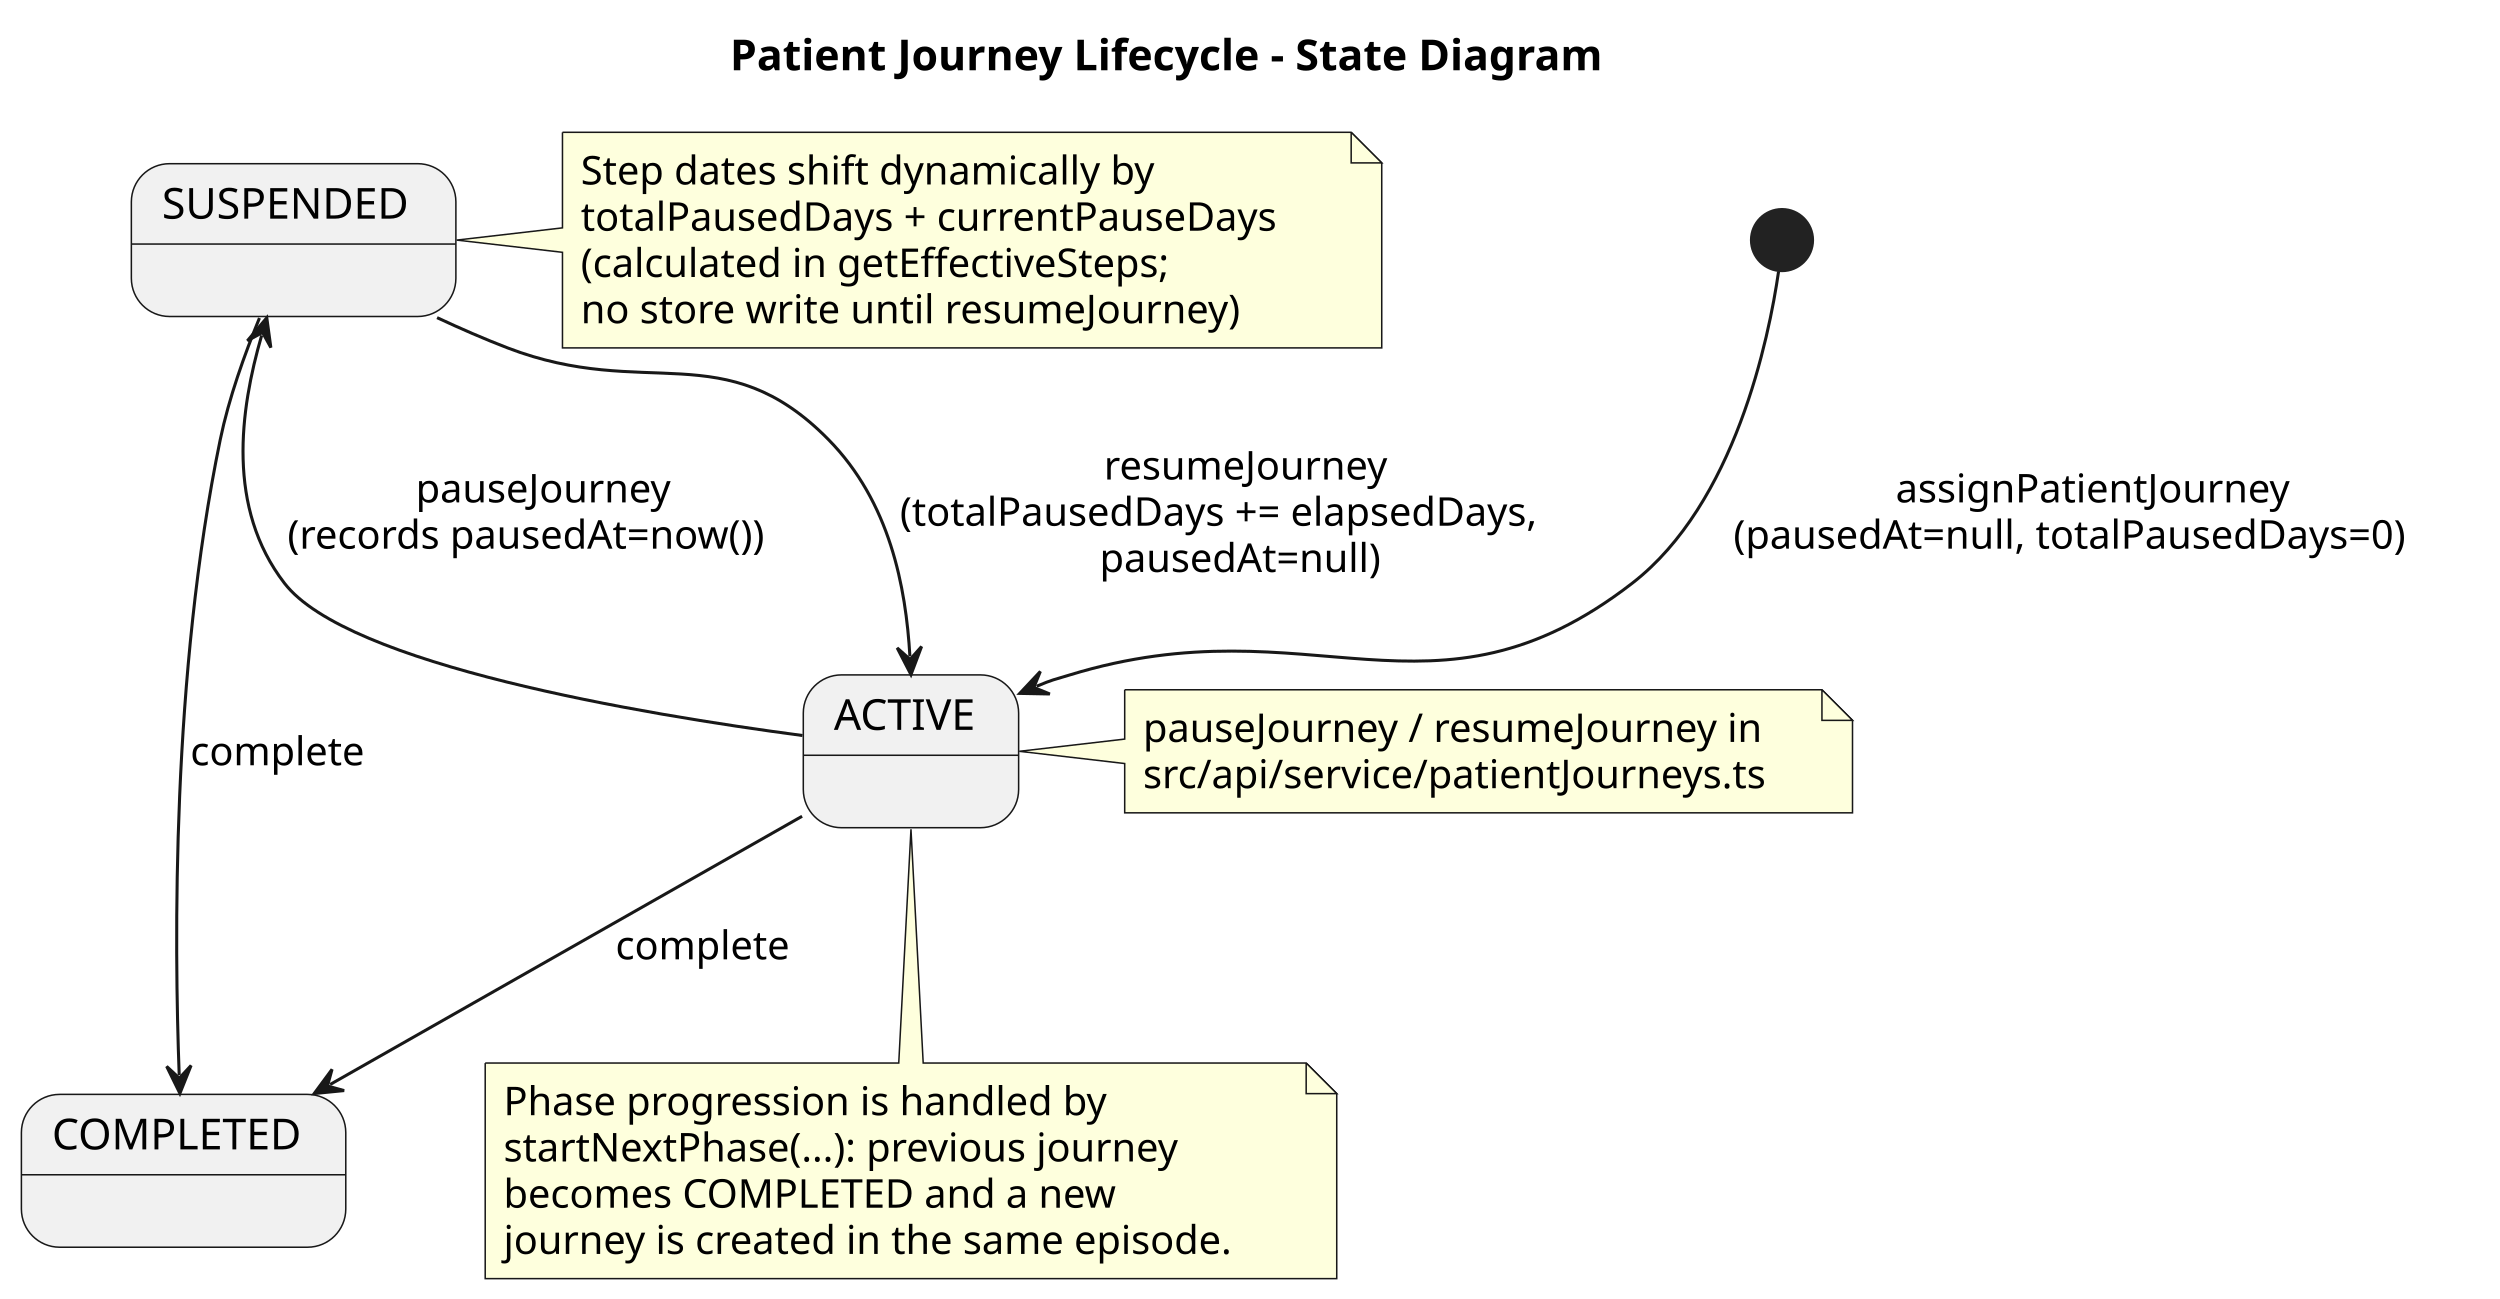
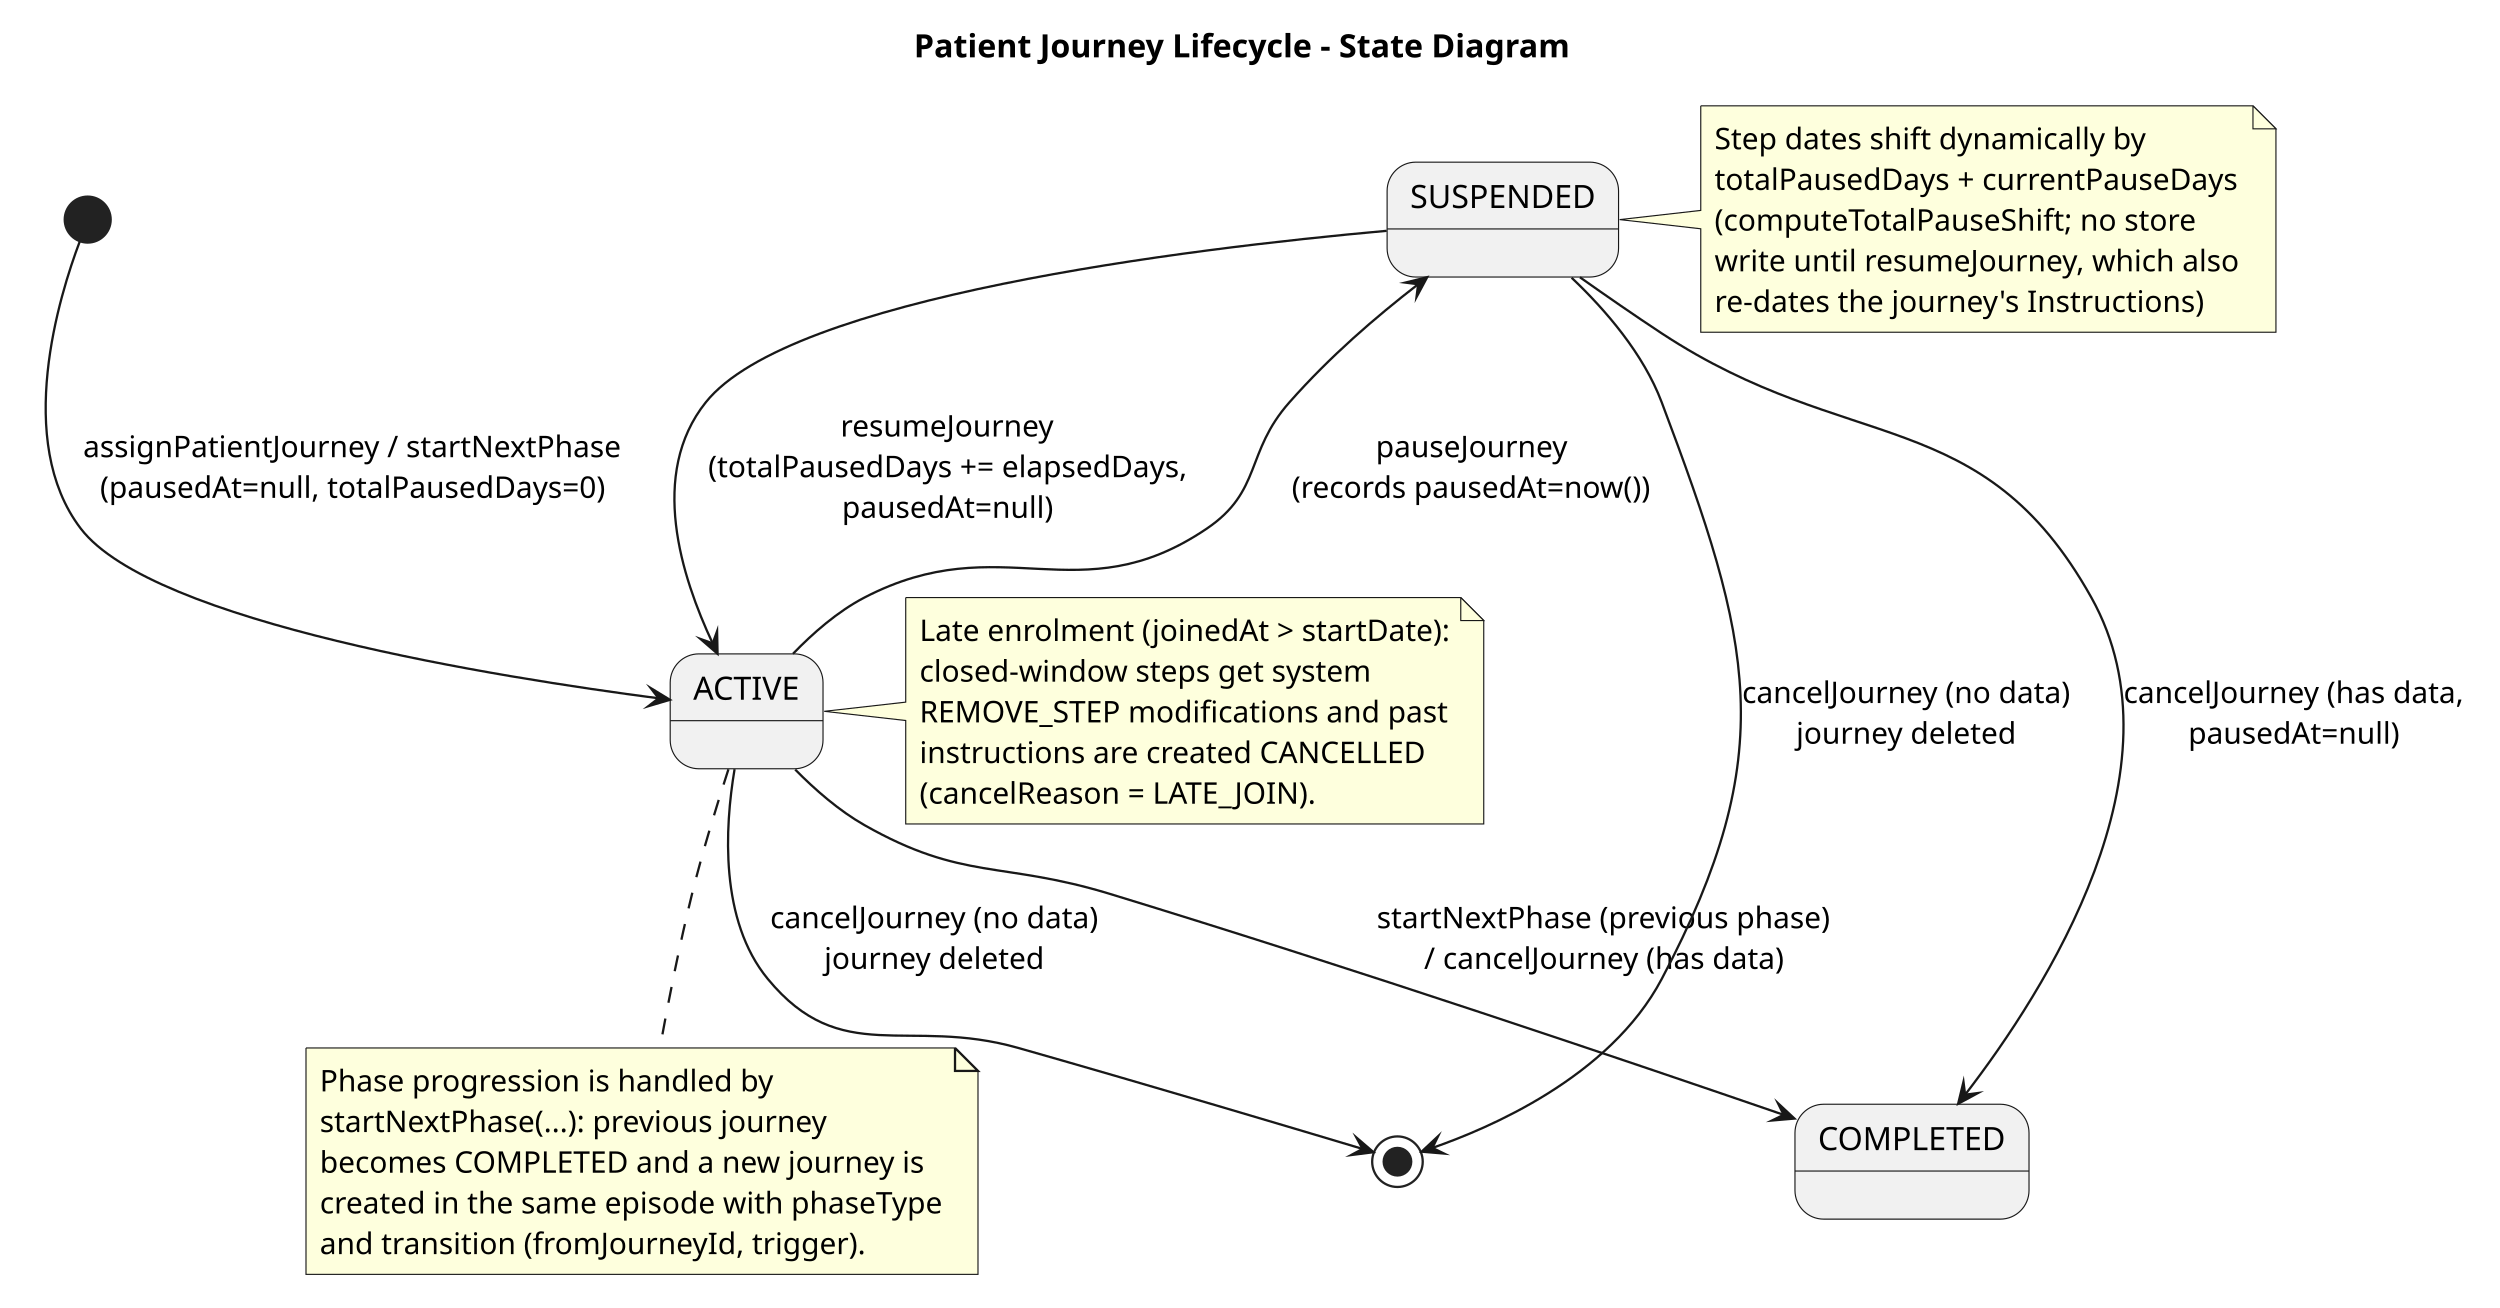
- <svg xmlns="http://www.w3.org/2000/svg" contentStyleType="text/css" data-diagram-type="STATE" height="425px" preserveAspectRatio="none" style="width:818px;height:425px;background:#FFFFFF;" version="1.1" viewBox="0 0 818 425" width="818px" zoomAndPan="magnify">
+ <svg xmlns="http://www.w3.org/2000/svg" contentStyleType="text/css" data-diagram-type="STATE" height="569px" preserveAspectRatio="none" style="width:1088px;height:569px;background:#FFFFFF;" version="1.1" viewBox="0 0 1088 569" width="1088px" zoomAndPan="magnify">
  <defs />
  <g>
    <g class="title" data-source-line="7">
-       <text fill="#000000" font-family="sans-serif" font-size="14" font-weight="bold" lengthAdjust="spacing" textLength="326.382" x="238.846" y="22.995">Patient Journey Lifecycle - State Diagram</text>
+       <text fill="#000000" font-family="sans-serif" font-size="14" font-weight="700" lengthAdjust="spacing" textLength="286.019" x="397.715" y="24.966">Patient Journey Lifecycle - State Diagram</text>
    </g>
-     <g class="entity" data-qualified-name="ACTIVE" id="ent0002">
-       <rect fill="#F1F1F1" height="50" rx="12.5" ry="12.5" style="stroke:#181818;stroke-width:0.5;" width="70.456" x="262.84" y="220.827" />
-       <line style="stroke:#181818;stroke-width:0.5;" x1="262.84" x2="333.296" y1="247.124" y2="247.124" />
-       <text fill="#000000" font-family="sans-serif" font-size="14" lengthAdjust="spacing" textLength="50.456" x="272.84" y="238.822">ACTIVE</text>
+     <g class="entity" data-qualified-name="ACTIVE" data-source-line="9" id="ent0001">
+       <rect fill="#F1F1F1" height="50" rx="12.5" ry="12.5" style="stroke:#181818;stroke-width:0.5;" width="66.508" x="291.67" y="284.568" />
+       <line style="stroke:#181818;stroke-width:0.5;" x1="291.67" x2="358.178" y1="313.636" y2="313.636" />
+       <text fill="#000000" font-family="sans-serif" font-size="14" lengthAdjust="spacing" textLength="46.508" x="301.67" y="304.534">ACTIVE</text>
    </g>
-     <g class="entity" data-qualified-name="SUSPENDED" id="ent0003">
-       <rect fill="#F1F1F1" height="50" rx="12.5" ry="12.5" style="stroke:#181818;stroke-width:0.5;" width="106.188" x="42.98" y="53.557" />
-       <line style="stroke:#181818;stroke-width:0.5;" x1="42.98" x2="149.167" y1="79.854" y2="79.854" />
-       <text fill="#000000" font-family="sans-serif" font-size="14" lengthAdjust="spacing" textLength="86.188" x="52.98" y="71.552">SUSPENDED</text>
+     <g class="entity" data-qualified-name="SUSPENDED" data-source-line="10" id="ent0002">
+       <rect fill="#F1F1F1" height="50" rx="12.5" ry="12.5" style="stroke:#181818;stroke-width:0.5;" width="100.724" x="603.67" y="70.568" />
+       <line style="stroke:#181818;stroke-width:0.5;" x1="603.67" x2="704.394" y1="99.636" y2="99.636" />
+       <text fill="#000000" font-family="sans-serif" font-size="14" lengthAdjust="spacing" textLength="80.724" x="613.67" y="90.534">SUSPENDED</text>
    </g>
-     <g class="entity" data-qualified-name="COMPLETED" id="ent0004">
-       <rect fill="#F1F1F1" height="50" rx="12.5" ry="12.5" style="stroke:#181818;stroke-width:0.5;" width="106.14" x="7" y="358.087" />
-       <line style="stroke:#181818;stroke-width:0.5;" x1="7" x2="113.14" y1="384.384" y2="384.384" />
-       <text fill="#000000" font-family="sans-serif" font-size="14" lengthAdjust="spacing" textLength="86.14" x="17" y="376.082">COMPLETED</text>
+     <g class="entity" data-qualified-name="COMPLETED" data-source-line="11" id="ent0003">
+       <rect fill="#F1F1F1" height="50" rx="12.5" ry="12.5" style="stroke:#181818;stroke-width:0.5;" width="101.858" x="781.17" y="480.568" />
+       <line style="stroke:#181818;stroke-width:0.5;" x1="781.17" x2="883.028" y1="509.636" y2="509.636" />
+       <text fill="#000000" font-family="sans-serif" font-size="14" lengthAdjust="spacing" textLength="81.858" x="791.17" y="500.534">COMPLETED</text>
    </g>
-     <g class="start_entity" data-qualified-name=".start." data-source-line="13" id="ent0002">
-       <ellipse cx="583.07" cy="78.557" fill="#222222" rx="10" ry="10" style="stroke:#222222;stroke-width:1;" />
+     <g class="start_entity" data-qualified-name=".start." data-source-line="13" id="ent0004">
+       <ellipse cx="38.17" cy="95.568" fill="#222222" rx="10" ry="10" style="stroke:#222222;stroke-width:1;" />
    </g>
-     <g class="entity" data-qualified-name="GMN2" data-source-line="21" id="ent0003">
-       <path d="M184.04,43.297 L184.04,74.557 L149.4,78.557 L184.04,82.557 L184.04,113.828 A0,0 0 0 0 184.04,113.828 L452.103,113.828 A0,0 0 0 0 452.103,113.828 L452.103,53.297 L442.103,43.297 L184.04,43.297 A0,0 0 0 0 184.04,43.297" fill="#FEFFDD" style="stroke:#181818;stroke-width:0.5;" />
-       <path d="M442.103,43.297 L442.103,53.297 L452.103,53.297 L442.103,43.297" fill="#FEFFDD" style="stroke:#181818;stroke-width:0.5;" />
-       <text fill="#000000" font-family="sans-serif" font-size="13" lengthAdjust="spacing" textLength="204.915" x="190.04" y="60.364">Step dates shift dynamically by</text>
-       <text fill="#000000" font-family="sans-serif" font-size="13" lengthAdjust="spacing" textLength="247.064" x="190.04" y="75.497">totalPausedDays + currentPauseDays</text>
-       <text fill="#000000" font-family="sans-serif" font-size="13" lengthAdjust="spacing" textLength="211.237" x="190.04" y="90.629">(calculated in getEffectiveSteps;</text>
-       <text fill="#000000" font-family="sans-serif" font-size="13" lengthAdjust="spacing" textLength="230.763" x="190.04" y="105.762">no store write until resumeJourney)</text>
+     <g class="end_entity" data-qualified-name=".end." data-source-line="19" id="ent0010">
+       <ellipse cx="608.17" cy="505.568" fill="none" rx="11" ry="11" style="stroke:#222222;stroke-width:1;" />
+       <ellipse cx="608.17" cy="505.568" fill="#222222" rx="6" ry="6" style="stroke:#222222;stroke-width:1;" />
    </g>
-     <g class="entity" data-qualified-name="GMN5" data-source-line="28" id="ent0006">
-       <path d="M368,225.697 L368,241.827 L333.51,245.827 L368,249.827 L368,265.962 A0,0 0 0 0 368,265.962 L606.141,265.962 A0,0 0 0 0 606.141,265.962 L606.141,235.697 L596.141,225.697 L368,225.697 A0,0 0 0 0 368,225.697" fill="#FEFFDD" style="stroke:#181818;stroke-width:0.5;" />
-       <path d="M596.141,225.697 L596.141,235.697 L606.141,235.697 L596.141,225.697" fill="#FEFFDD" style="stroke:#181818;stroke-width:0.5;" />
-       <text fill="#000000" font-family="sans-serif" font-size="13" lengthAdjust="spacing" textLength="215.477" x="374" y="242.764">pauseJourney / resumeJourney in</text>
-       <text fill="#000000" font-family="sans-serif" font-size="13" lengthAdjust="spacing" textLength="217.141" x="374" y="257.897">src/api/service/patientJourneys.ts</text>
+     <g class="entity" data-qualified-name="GMN13" data-source-line="23" id="ent0014">
+       <path d="M740.17,46.068 L740.17,91.568 L704.86,95.568 L740.17,99.568 L740.17,144.598 A0,0 0 0 0 740.17,144.598 L990.49,144.598 A0,0 0 0 0 990.49,144.598 L990.49,56.068 L980.49,46.068 L740.17,46.068 A0,0 0 0 0 740.17,46.068" fill="#FEFFDD" style="stroke:#181818;stroke-width:0.5;" />
+       <path d="M980.49,46.068 L980.49,56.068 L990.49,56.068 L980.49,46.068" fill="#FEFFDD" style="stroke:#181818;stroke-width:0.5;" />
+       <text fill="#000000" font-family="sans-serif" font-size="13" lengthAdjust="spacing" textLength="187.954" x="746.17" y="64.965">Step dates shift dynamically by</text>
+       <text fill="#000000" font-family="sans-serif" font-size="13" lengthAdjust="spacing" textLength="227.942" x="746.17" y="82.671">totalPausedDays + currentPauseDays</text>
+       <text fill="#000000" font-family="sans-serif" font-size="13" lengthAdjust="spacing" textLength="210.717" x="746.17" y="100.377">(computeTotalPauseShift; no store</text>
+       <text fill="#000000" font-family="sans-serif" font-size="13" lengthAdjust="spacing" textLength="229.32" x="746.17" y="118.083">write until resumeJourney, which also</text>
+       <text fill="#000000" font-family="sans-serif" font-size="13" lengthAdjust="spacing" textLength="213.473" x="746.17" y="135.789">re-dates the journey's Instructions)</text>
    </g>
-     <g class="entity" data-qualified-name="GMN8" data-source-line="33" id="ent0009">
-       <path d="M158.76,347.827 L158.76,418.358 A0,0 0 0 0 158.76,418.358 L437.38,418.358 A0,0 0 0 0 437.38,418.358 L437.38,357.827 L427.38,347.827 L302.07,347.827 L298.07,271.317 L294.07,347.827 L158.76,347.827 A0,0 0 0 0 158.76,347.827" fill="#FEFFDD" style="stroke:#181818;stroke-width:0.5;" />
-       <path d="M427.38,347.827 L427.38,357.827 L437.38,357.827 L427.38,347.827" fill="#FEFFDD" style="stroke:#181818;stroke-width:0.5;" />
-       <text fill="#000000" font-family="sans-serif" font-size="13" lengthAdjust="spacing" textLength="210.73" x="164.76" y="364.894">Phase progression is handled by</text>
-       <text fill="#000000" font-family="sans-serif" font-size="13" lengthAdjust="spacing" textLength="239.738" x="164.76" y="380.027">startNextPhase(...): previous journey</text>
-       <text fill="#000000" font-family="sans-serif" font-size="13" lengthAdjust="spacing" textLength="214.595" x="164.76" y="395.159">becomes COMPLETED and a new</text>
-       <text fill="#000000" font-family="sans-serif" font-size="13" lengthAdjust="spacing" textLength="257.62" x="164.76" y="410.292">journey is created in the same episode.</text>
+     <g class="entity" data-qualified-name="GMN16" data-source-line="31" id="ent0017">
+       <path d="M394.17,260.068 L394.17,305.568 L358.69,309.568 L394.17,313.568 L394.17,358.598 A0,0 0 0 0 394.17,358.598 L645.725,358.598 A0,0 0 0 0 645.725,358.598 L645.725,270.068 L635.725,260.068 L394.17,260.068 A0,0 0 0 0 394.17,260.068" fill="#FEFFDD" style="stroke:#181818;stroke-width:0.5;" />
+       <path d="M635.725,260.068 L635.725,270.068 L645.725,270.068 L635.725,260.068" fill="#FEFFDD" style="stroke:#181818;stroke-width:0.5;" />
+       <text fill="#000000" font-family="sans-serif" font-size="13" lengthAdjust="spacing" textLength="230.555" x="400.17" y="278.965">Late enrolment (joinedAt &gt; startDate):</text>
+       <text fill="#000000" font-family="sans-serif" font-size="13" lengthAdjust="spacing" textLength="196.781" x="400.17" y="296.671">closed-window steps get system</text>
+       <text fill="#000000" font-family="sans-serif" font-size="13" lengthAdjust="spacing" textLength="230.087" x="400.17" y="314.377">REMOVE_STEP modifications and past</text>
+       <text fill="#000000" font-family="sans-serif" font-size="13" lengthAdjust="spacing" textLength="220.701" x="400.17" y="332.083">instructions are created CANCELLED</text>
+       <text fill="#000000" font-family="sans-serif" font-size="13" lengthAdjust="spacing" textLength="172.146" x="400.17" y="349.789">(cancelReason = LATE_JOIN).</text>
    </g>
-     <g class="link" data-entity-1="ent0002" data-entity-2="ent0002" data-link-type="dependency" data-source-line="13" id="lnk3">
-       <path d="M581.95,88.837 C578.8,110.537 567.78,164.727 534.07,190.827 C468.55,241.547 429.3,196.577 350.07,220.827 C344.65,222.487 344.599,222.267 339.189,224.547" fill="none" id="*start*-to-ACTIVE" style="stroke:#181818;stroke-width:1;" />
-       <polygon fill="#181818" points="333.66,226.877,343.507,227.068,338.267,224.935,340.4,219.696,333.66,226.877" style="stroke:#181818;stroke-width:1;" />
-       <text fill="#000000" font-family="sans-serif" font-size="13" lengthAdjust="spacing" textLength="136.767" x="620.254" y="164.394">assignPatientJourney</text>
-       <text fill="#000000" font-family="sans-serif" font-size="13" lengthAdjust="spacing" textLength="242.874" x="567.2" y="179.527">(pausedAt=null, totalPausedDays=0)</text>
+     <g class="entity" data-qualified-name="GMN19" data-source-line="39" id="ent0020">
+       <path d="M133.17,456.068 L133.17,554.598 L425.623,554.598 L425.623,466.068 L415.623,456.068 L133.17,456.068" fill="#FEFFDD" style="stroke:#181818;stroke-width:0.5;" />
+       <path d="M415.623,456.068 L415.623,466.068 L425.623,466.068 L415.623,456.068" fill="#FEFFDD" style="stroke:#181818;stroke-width:1;" />
+       <text fill="#000000" font-family="sans-serif" font-size="13" lengthAdjust="spacing" textLength="198.146" x="139.17" y="474.965">Phase progression is handled by</text>
+       <text fill="#000000" font-family="sans-serif" font-size="13" lengthAdjust="spacing" textLength="221.702" x="139.17" y="492.671">startNextPhase(...): previous journey</text>
+       <text fill="#000000" font-family="sans-serif" font-size="13" lengthAdjust="spacing" textLength="263.835" x="139.17" y="510.377">becomes COMPLETED and a new journey is</text>
+       <text fill="#000000" font-family="sans-serif" font-size="13" lengthAdjust="spacing" textLength="271.453" x="139.17" y="528.083">created in the same episode with phaseType</text>
+       <text fill="#000000" font-family="sans-serif" font-size="13" lengthAdjust="spacing" textLength="238.329" x="139.17" y="545.789">and transition (fromJourneyId, trigger).</text>
    </g>
-     <g class="link" data-entity-1="ent0002" data-entity-2="ent0003" data-link-type="dependency" data-source-line="15" id="lnk4">
-       <path d="M262.58,240.667 C209.55,233.637 113.63,217.497 93.07,190.827 C74.08,166.187 78.487,134.289 85.617,109.739" fill="none" id="ACTIVE-to-SUSPENDED" style="stroke:#181818;stroke-width:1;" />
-       <polygon fill="#181818" points="87.29,103.977,80.939,111.504,85.895,108.778,88.621,113.735,87.29,103.977" style="stroke:#181818;stroke-width:1;" />
-       <text fill="#000000" font-family="sans-serif" font-size="13" lengthAdjust="spacing" textLength="88.531" x="136.015" y="164.394">pauseJourney</text>
-       <text fill="#000000" font-family="sans-serif" font-size="13" lengthAdjust="spacing" textLength="172.421" x="94.07" y="179.527">(records pausedAt=now())</text>
+     <g class="link" data-entity-1="ent0004" data-entity-2="ent0001" data-link-type="dependency" data-source-line="13" id="lnk5">
+       <path d="M34.68,105.178 C25.97,128.198 6,191.958 35.17,230.068 C66.47,270.968 217.122,294.841 286.602,303.901" fill="none" id="*start*-to-ACTIVE" style="stroke:#181818;stroke-width:1;" />
+       <polygon fill="#181818" points="291.56,304.548,283.153,299.418,286.602,303.901,282.118,307.351,291.56,304.548" style="stroke:#181818;stroke-width:1;stroke-linejoin:miter;stroke-miterlimit:10;" />
+       <text fill="#000000" font-family="sans-serif" font-size="13" lengthAdjust="spacing" textLength="234.611" x="36.17" y="198.965">assignPatientJourney / startNextPhase</text>
+       <text fill="#000000" font-family="sans-serif" font-size="13" lengthAdjust="spacing" textLength="219.908" x="43.522" y="216.671">(pausedAt=null, totalPausedDays=0)</text>
    </g>
-     <g class="link" data-entity-1="ent0003" data-entity-2="ent0002" data-link-type="dependency" data-source-line="16" id="lnk5">
-       <path d="M143.01,103.937 C150.62,107.487 158.49,110.917 166.07,113.827 C211.38,131.227 237.05,109.217 271.07,143.827 C291.17,164.277 296.403,191.967 297.723,214.757" fill="none" id="SUSPENDED-to-ACTIVE" style="stroke:#181818;stroke-width:1;" />
-       <polygon fill="#181818" points="298.07,220.747,301.543,211.531,297.781,215.755,293.556,211.993,298.07,220.747" style="stroke:#181818;stroke-width:1;" />
-       <text fill="#000000" font-family="sans-serif" font-size="13" lengthAdjust="spacing" textLength="98.319" x="361.193" y="156.894">resumeJourney</text>
-       <text fill="#000000" font-family="sans-serif" font-size="13" lengthAdjust="spacing" textLength="231.785" x="294.46" y="172.027">(totalPausedDays += elapsedDays,</text>
-       <text fill="#000000" font-family="sans-serif" font-size="13" lengthAdjust="spacing" textLength="101.137" x="359.784" y="187.159">pausedAt=null)</text>
+     <g class="link" data-entity-1="ent0001" data-entity-2="ent0002" data-link-type="dependency" data-source-line="15" id="lnk6">
+       <path d="M345.1,284.538 C353.76,275.558 364.57,266.098 376.17,260.068 C436.1,228.908 469.23,267.928 525.17,230.068 C549.36,213.698 541.8,196.938 561.17,175.068 C579.1,154.818 598.4,138.264 617.17,123.694" fill="none" id="ACTIVE-to-SUSPENDED" style="stroke:#181818;stroke-width:1;" />
+       <polygon fill="#181818" points="621.12,120.628,611.558,122.987,617.17,123.694,616.463,129.306,621.12,120.628" style="stroke:#181818;stroke-width:1;stroke-linejoin:miter;stroke-miterlimit:10;" />
+       <text fill="#000000" font-family="sans-serif" font-size="13" lengthAdjust="spacing" textLength="83.694" x="598.726" y="198.965">pauseJourney</text>
+       <text fill="#000000" font-family="sans-serif" font-size="13" lengthAdjust="spacing" textLength="156.806" x="562.17" y="216.671">(records pausedAt=now())</text>
    </g>
-     <g class="link" data-entity-1="ent0002" data-entity-2="ent0004" data-link-type="dependency" data-source-line="17" id="lnk6">
-       <path d="M262.44,267.077 C219.78,291.327 153.596,328.932 108.016,354.842" fill="none" id="ACTIVE-to-COMPLETED" style="stroke:#181818;stroke-width:1;" />
-       <polygon fill="#181818" points="102.8,357.807,112.601,356.837,107.147,355.336,108.647,349.882,102.8,357.807" style="stroke:#181818;stroke-width:1;" />
-       <text fill="#000000" font-family="sans-serif" font-size="13" lengthAdjust="spacing" textLength="60.722" x="201.39" y="313.894">complete</text>
+     <g class="link" data-entity-1="ent0002" data-entity-2="ent0001" data-link-type="dependency" data-source-line="16" id="lnk7">
+       <path d="M603.49,100.448 C516.29,108.298 343.7,129.348 307.17,175.068 C282.21,206.308 296.498,250.851 310.158,279.991" fill="none" id="SUSPENDED-to-ACTIVE" style="stroke:#181818;stroke-width:1;" />
+       <polygon fill="#181818" points="312.28,284.518,312.082,274.671,310.158,279.991,304.838,278.067,312.28,284.518" style="stroke:#181818;stroke-width:1;stroke-linejoin:miter;stroke-miterlimit:10;" />
+       <text fill="#000000" font-family="sans-serif" font-size="13" lengthAdjust="spacing" textLength="93.262" x="365.773" y="189.965">resumeJourney</text>
+       <text fill="#000000" font-family="sans-serif" font-size="13" lengthAdjust="spacing" textLength="208.468" x="308.17" y="207.671">(totalPausedDays += elapsedDays,</text>
+       <text fill="#000000" font-family="sans-serif" font-size="13" lengthAdjust="spacing" textLength="91.988" x="366.41" y="225.377">pausedAt=null)</text>
    </g>
-     <g class="link" data-entity-1="ent0003" data-entity-2="ent0004" data-link-type="dependency" data-source-line="18" id="lnk7">
-       <path d="M84.9,104.057 C80.06,115.837 74.87,130.297 72.07,143.827 C56.18,220.687 57.016,308.321 58.636,351.771" fill="none" id="SUSPENDED-to-COMPLETED" style="stroke:#181818;stroke-width:1;" />
-       <polygon fill="#181818" points="58.86,357.767,62.522,348.624,58.674,352.77,54.528,348.922,58.86,357.767" style="stroke:#181818;stroke-width:1;" />
-       <text fill="#000000" font-family="sans-serif" font-size="13" lengthAdjust="spacing" textLength="60.722" x="62.28" y="250.394">complete</text>
+     <g class="link" data-entity-1="ent0001" data-entity-2="ent0003" data-link-type="dependency" data-source-line="17" id="lnk8">
+       <path d="M346.07,334.918 C354.63,343.608 365.12,352.788 376.17,359.068 C419.11,383.468 435.94,374.638 483.17,389.068 C589.68,421.608 708.412,461.82 776.232,485.17" fill="none" id="ACTIVE-to-COMPLETED" style="stroke:#181818;stroke-width:1;" />
+       <polygon fill="#181818" points="780.96,486.798,773.752,480.086,776.232,485.17,771.148,487.65,780.96,486.798" style="stroke:#181818;stroke-width:1;stroke-linejoin:miter;stroke-miterlimit:10;" />
+       <text fill="#000000" font-family="sans-serif" font-size="13" lengthAdjust="spacing" textLength="198.029" x="599.17" y="403.965">startNextPhase (previous phase)</text>
+       <text fill="#000000" font-family="sans-serif" font-size="13" lengthAdjust="spacing" textLength="156.91" x="619.73" y="421.671">/ cancelJourney (has data)</text>
+     </g>
+     <g class="link" data-entity-1="ent0002" data-entity-2="ent0003" data-link-type="dependency" data-source-line="18" id="lnk9">
+       <path d="M687.58,120.668 C698.79,128.588 711.43,137.338 723.17,145.068 C804.68,198.698 862.56,174.898 910.17,260.068 C951.91,334.738 890.221,430.977 855.231,476.407" fill="none" id="SUSPENDED-to-COMPLETED" style="stroke:#181818;stroke-width:1;" />
+       <polygon fill="#181818" points="852.18,480.368,860.841,475.678,855.231,476.407,854.503,470.797,852.18,480.368" style="stroke:#181818;stroke-width:1;stroke-linejoin:miter;stroke-miterlimit:10;" />
+       <text fill="#000000" font-family="sans-serif" font-size="13" lengthAdjust="spacing" textLength="148.278" x="924.17" y="305.965">cancelJourney (has data,</text>
+       <text fill="#000000" font-family="sans-serif" font-size="13" lengthAdjust="spacing" textLength="91.988" x="952.315" y="323.671">pausedAt=null)</text>
+     </g>
+     <g class="link" data-entity-1="ent0001" data-entity-2="ent0010" data-link-type="dependency" data-source-line="19" id="lnk11">
+       <path d="M319.69,334.738 C315.39,360.378 313.17,400.628 334.17,426.068 C366.15,464.818 394.84,442.318 443.17,456.068 C501.75,472.738 566.961,492.202 592.971,500.002" fill="none" id="ACTIVE-to-*end*" style="stroke:#181818;stroke-width:1;" />
+       <polygon fill="#181818" points="597.76,501.438,590.288,495.021,592.971,500.002,587.99,502.684,597.76,501.438" style="stroke:#181818;stroke-width:1;stroke-linejoin:miter;stroke-miterlimit:10;" />
+       <text fill="#000000" font-family="sans-serif" font-size="13" lengthAdjust="spacing" textLength="143.039" x="335.17" y="403.965">cancelJourney (no data)</text>
+       <text fill="#000000" font-family="sans-serif" font-size="13" lengthAdjust="spacing" textLength="96.031" x="358.674" y="421.671">journey deleted</text>
+     </g>
+     <g class="link" data-entity-1="ent0002" data-entity-2="ent0010" data-link-type="dependency" data-source-line="20" id="lnk12">
+       <path d="M683.96,120.868 C698.8,134.938 715.23,154.018 723.17,175.068 C762.52,279.448 775.27,327.428 723.17,426.068 C700.48,469.028 647.253,491.277 623.393,499.567" fill="none" id="SUSPENDED-to-*end*" style="stroke:#181818;stroke-width:1;" />
+       <polygon fill="#181818" points="618.67,501.208,628.484,502.033,623.393,499.567,625.859,494.476,618.67,501.208" style="stroke:#181818;stroke-width:1;stroke-linejoin:miter;stroke-miterlimit:10;" />
+       <text fill="#000000" font-family="sans-serif" font-size="13" lengthAdjust="spacing" textLength="143.039" x="758.17" y="305.965">cancelJourney (no data)</text>
+       <text fill="#000000" font-family="sans-serif" font-size="13" lengthAdjust="spacing" textLength="96.031" x="781.674" y="323.671">journey deleted</text>
+     </g>
+     <g class="link" data-entity-1="ent0001" data-entity-2="ent0020" data-link-type="association" data-source-line="39" id="lnk21">
+       <path d="M317.02,334.778 C312.02,350.198 305.72,370.668 301.17,389.068 C295.78,410.868 290.96,435.258 287.21,455.988" fill="none" id="ACTIVE-GMN19" style="stroke:#181818;stroke-width:1;stroke-dasharray:7,7;" />
    </g>
  </g>
</svg>
